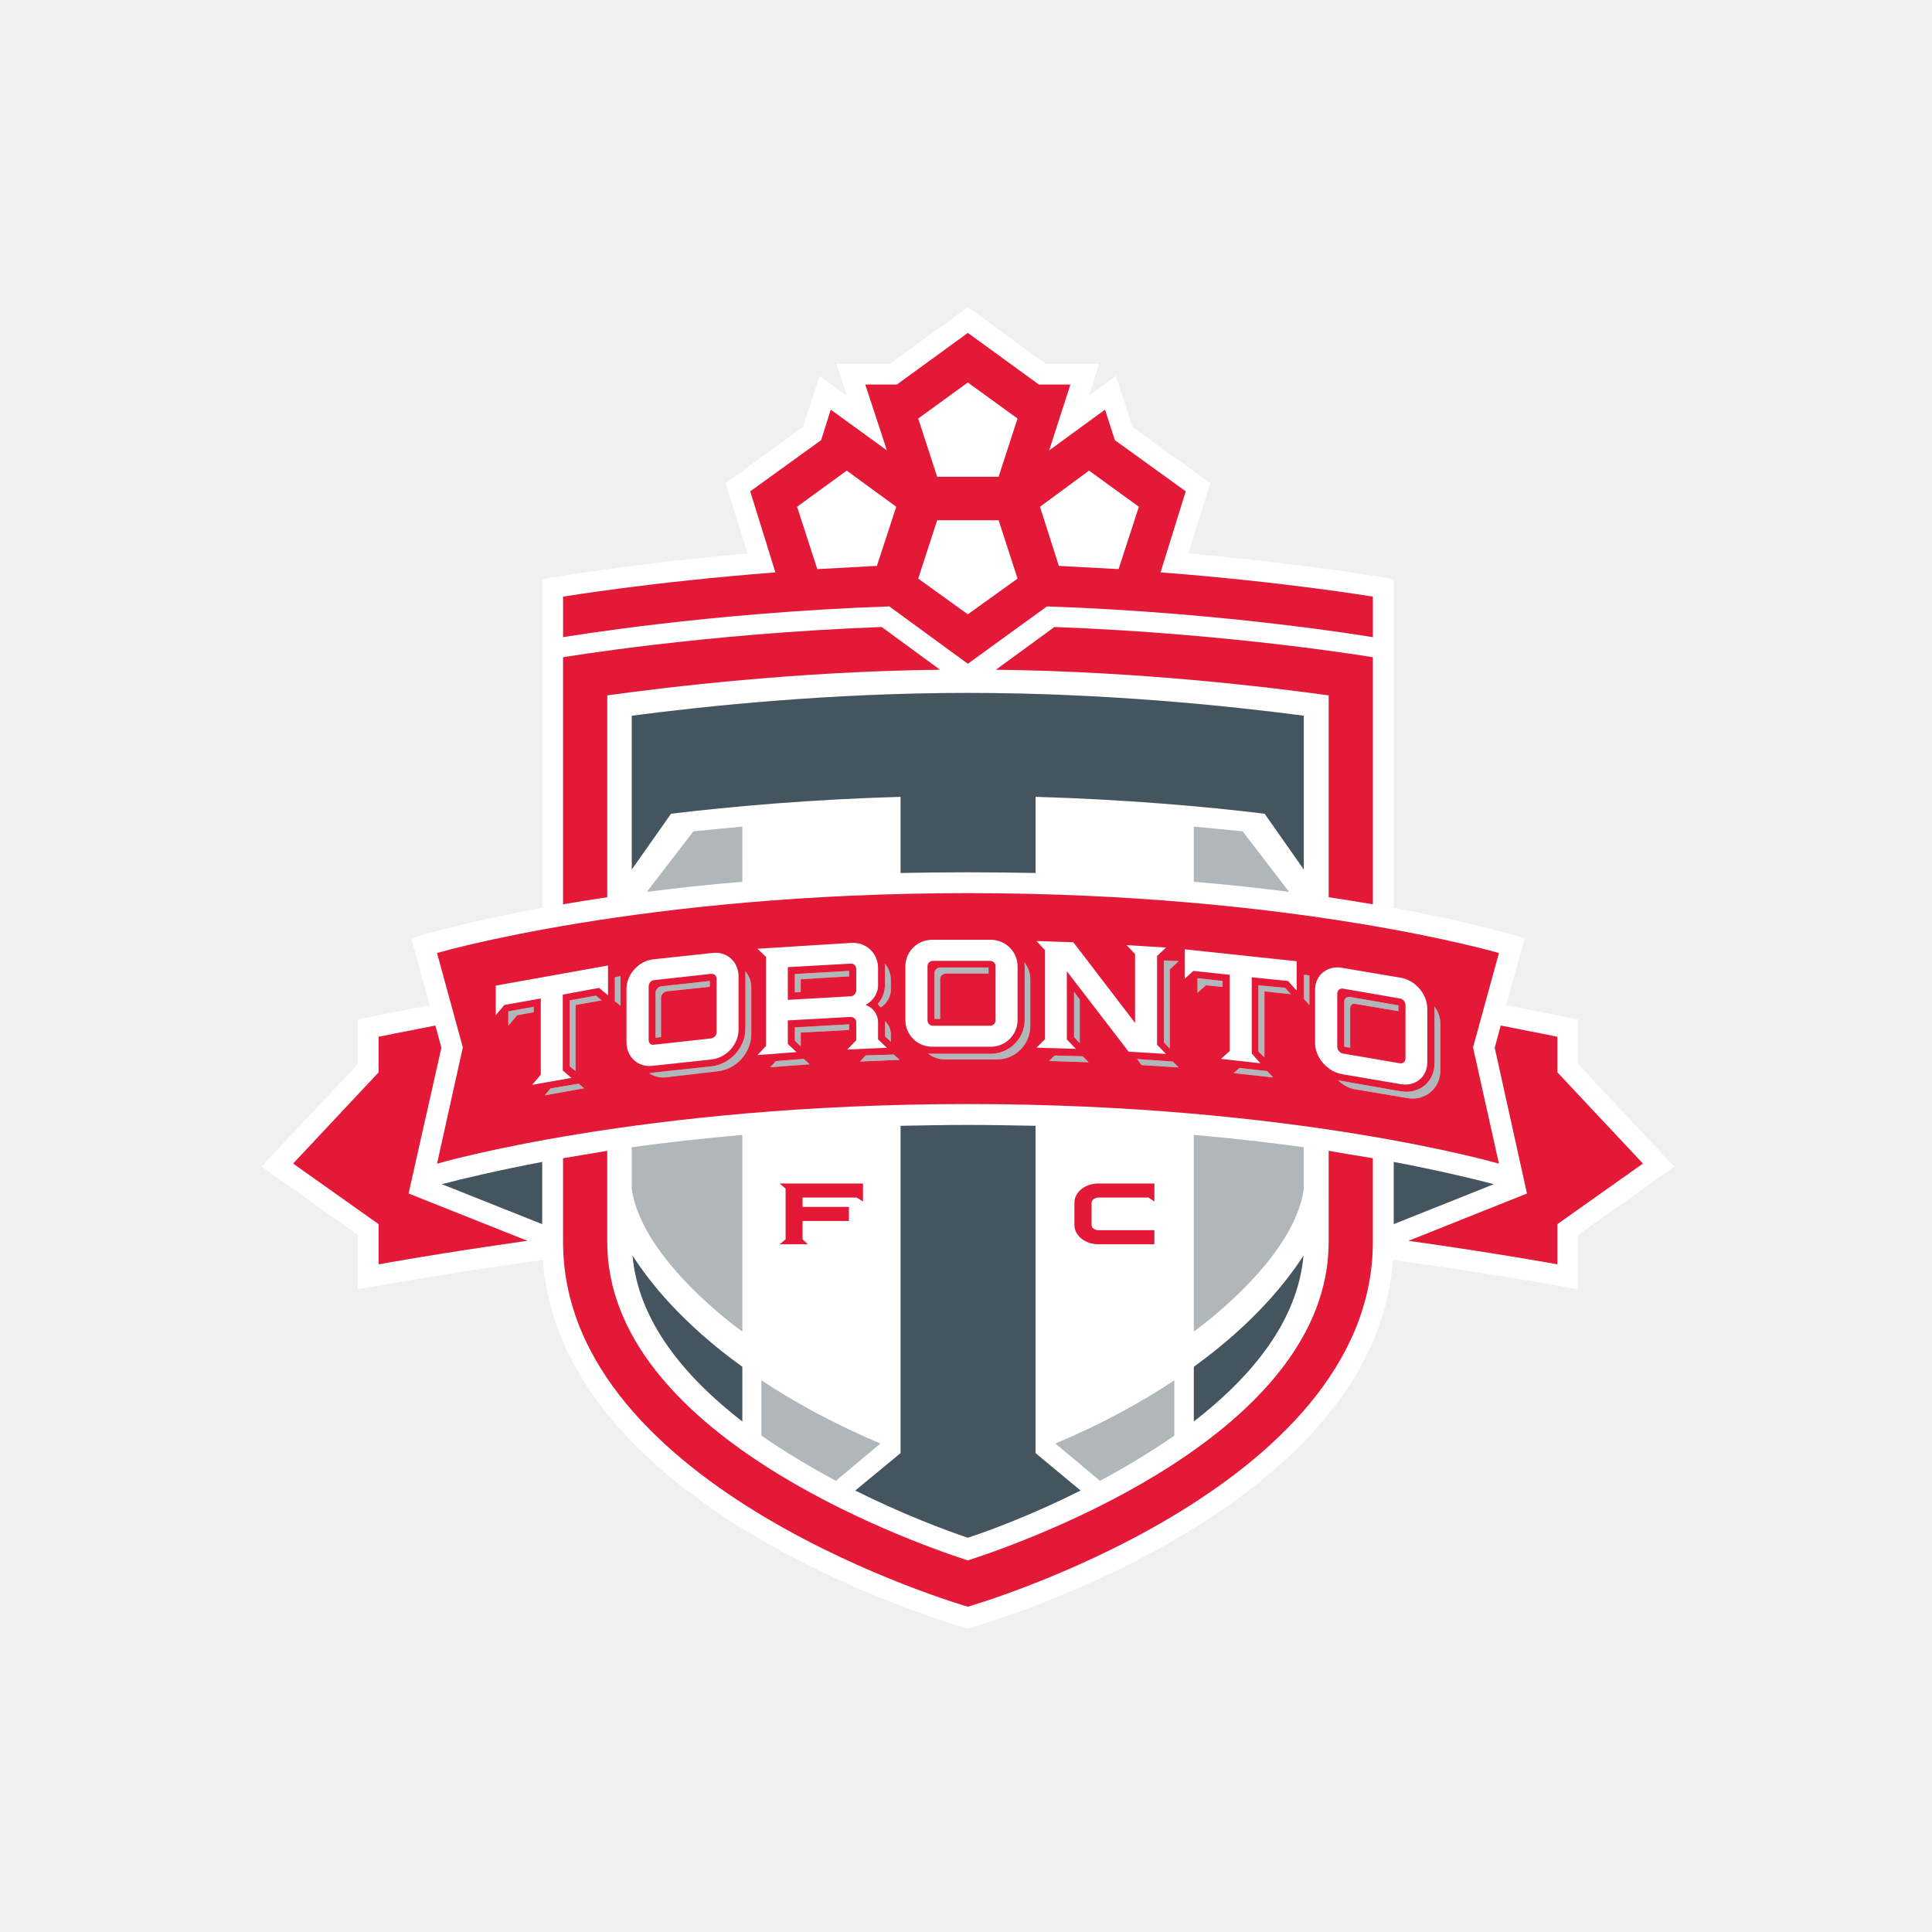
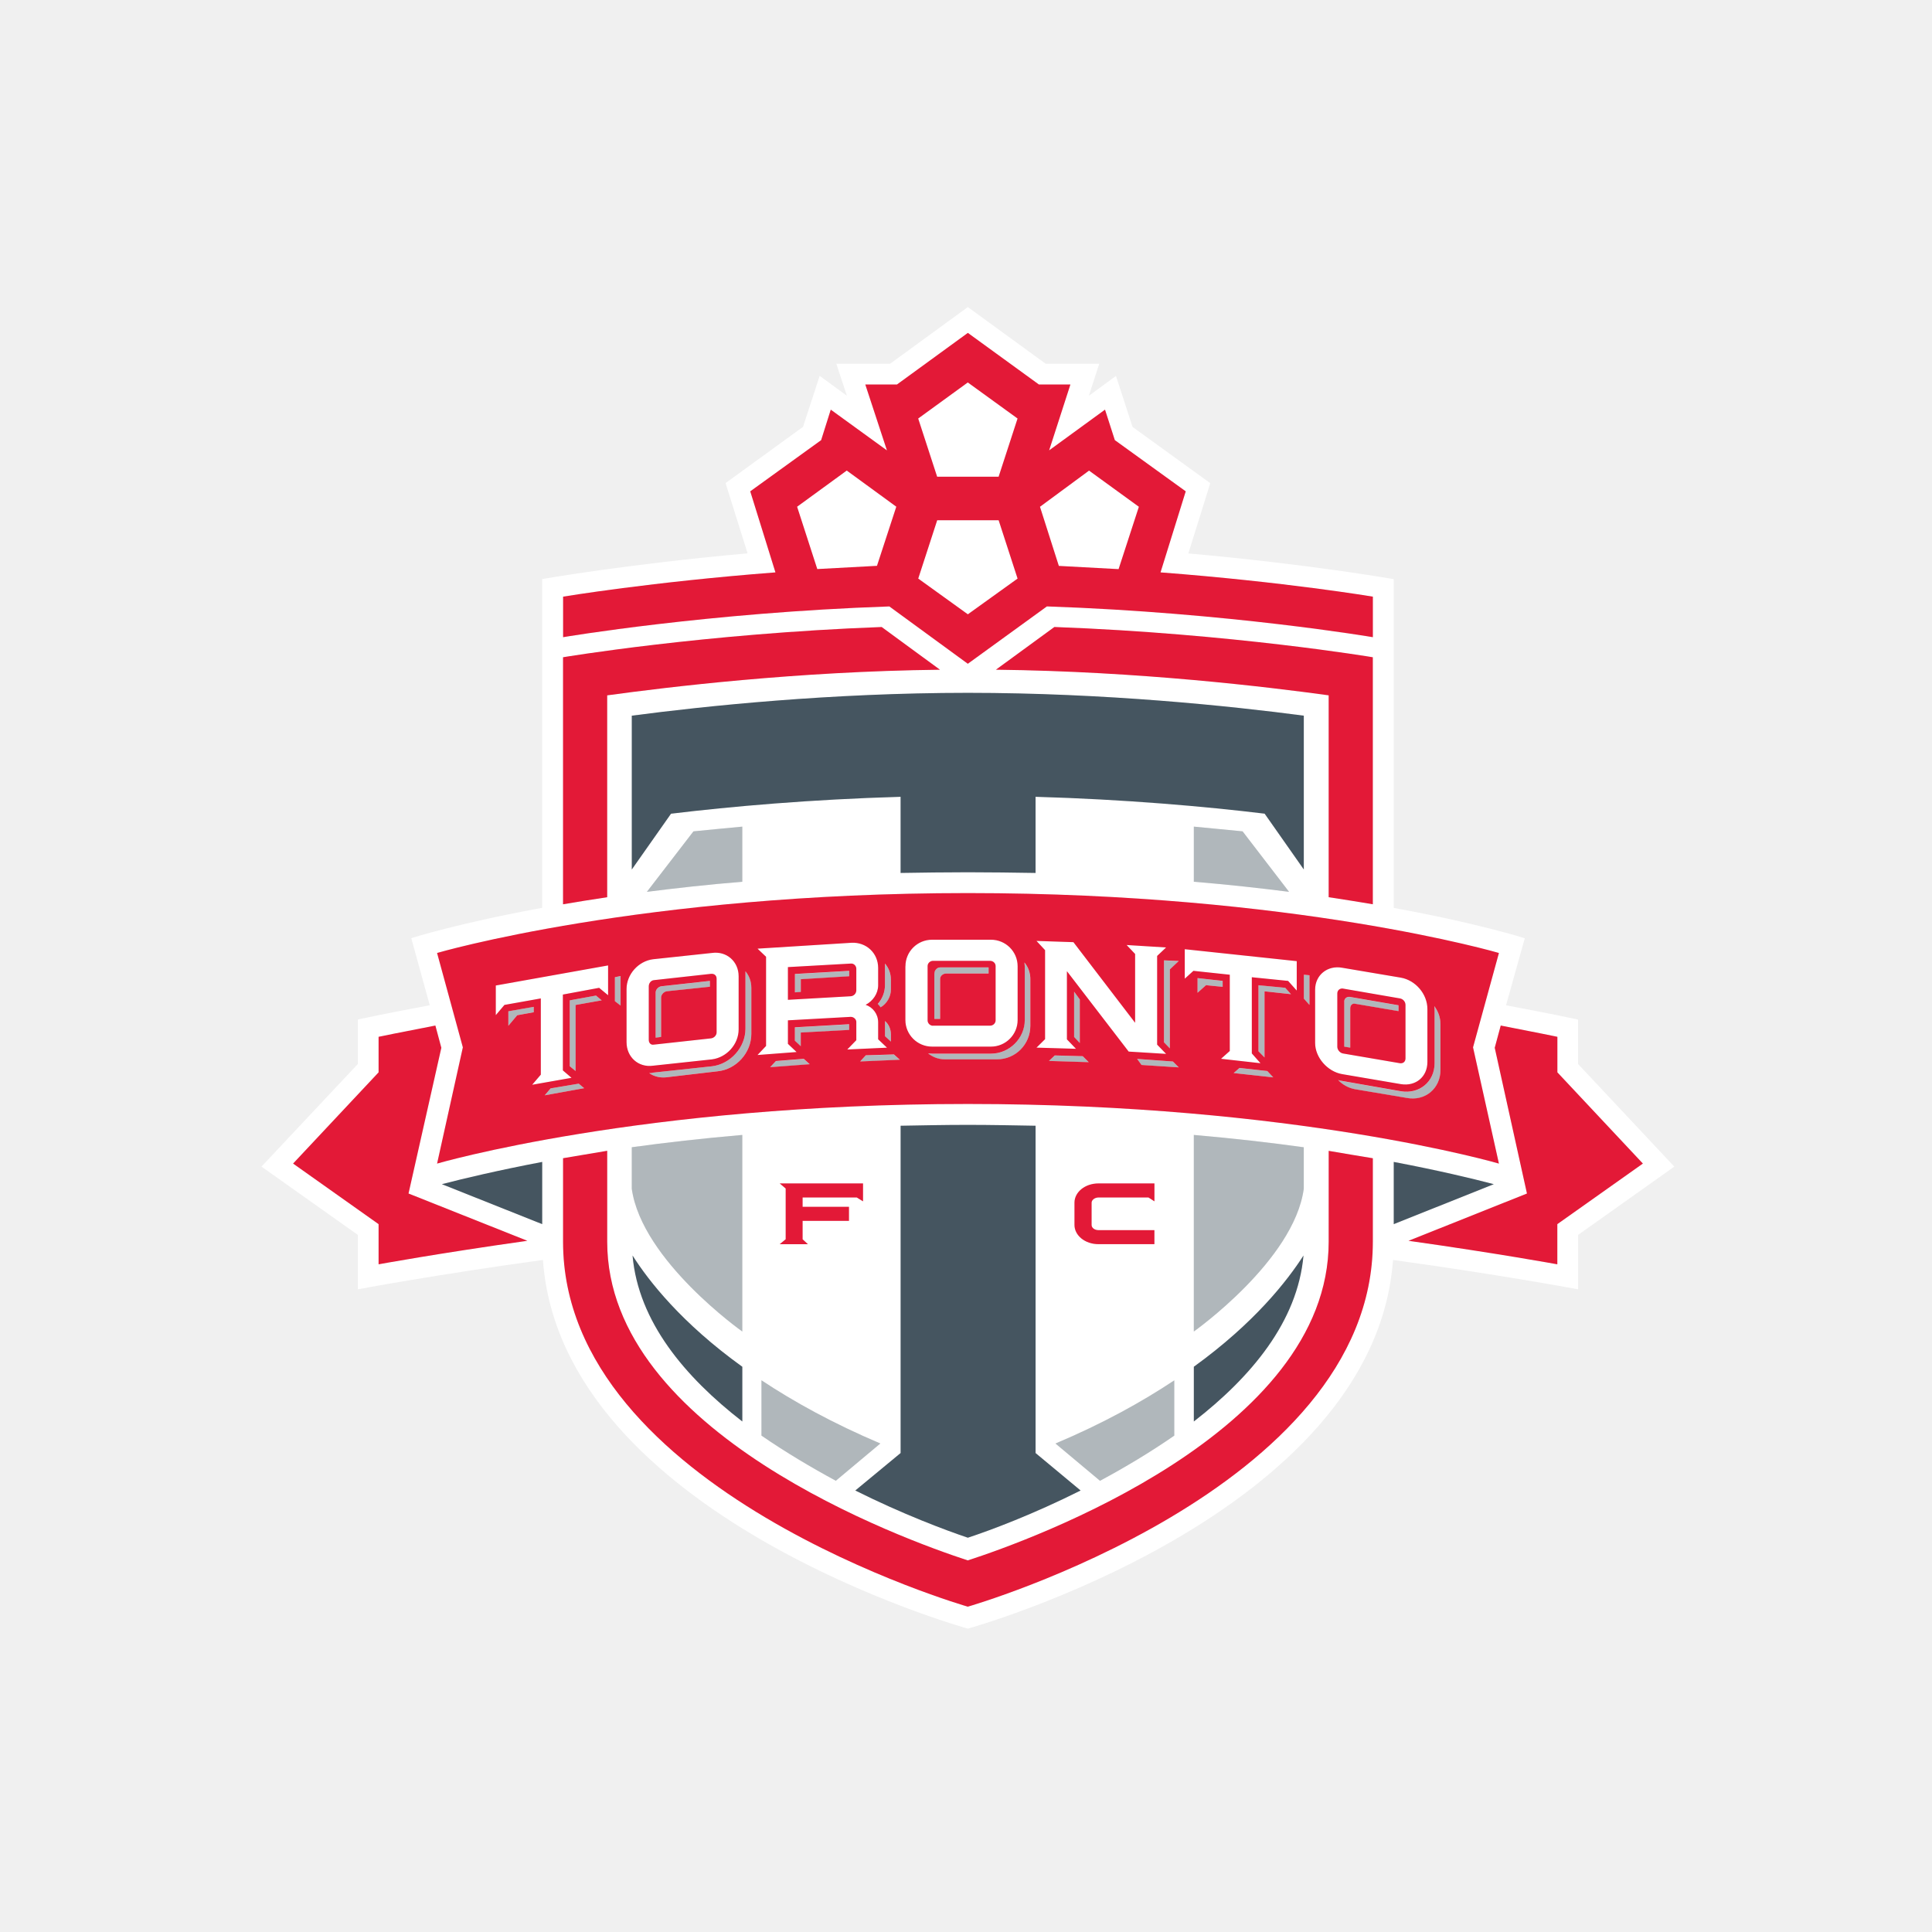
<svg xmlns="http://www.w3.org/2000/svg" width="512" height="512" viewBox="0 0 512 512">
  <g fill="none" fill-rule="evenodd">
-     <path d="M418.207 281.99v-11.792s-7.166-1.558-19.095-3.773l4.97-17.777s-12.035-3.892-34.726-8.04V153.48s-22.31-3.945-54.432-6.813l5.81-18.622-20.6-14.906-4.388-13.517-7.188 5.27 2.754-8.486h-14.198l-20.63-15.02-20.602 15.02h-14.25l2.805 8.487-7.217-5.27-4.412 13.514-20.524 14.903 5.837 18.623c-32.123 2.87-54.432 6.813-54.432 6.813v87.128c-22.663 4.148-34.698 8.04-34.698 8.04l4.892 17.777c-11.934 2.216-19.063 3.774-19.063 3.774v11.79L69.295 309.17l25.524 18.096v14.42s20.135-3.802 49.05-7.784c4.895 67.946 112.613 97.706 112.613 97.706s107.724-29.762 112.672-97.706c28.884 3.982 49.054 7.785 49.054 7.785v-14.422l25.494-18.096-25.498-27.184zM196.72 233.677c-9.18.74-17.567 1.698-25.293 2.67l12.342-16.03c4.332-.41 8.615-.868 12.947-1.25v14.61h.002zm-18.894-18.033l-10.4 14.79v-40.76c19.455-2.567 52.775-6.05 89.055-6.05 36.31 0 69.635 3.483 89.038 6.05v40.76l-10.38-14.79c-15.805-1.927-37.17-3.804-60.706-4.478v20.177c-5.86-.09-11.827-.18-17.95-.18-6.142 0-12.083.09-17.818.18v-20.177c-23.61.674-44.9 2.55-60.836 4.478zm138.55 3.42c4.206.383 8.54.843 12.926 1.25l12.314 16.03c-7.7-.973-16.213-1.927-25.24-2.67v-14.61zm-52.447-41.577l15.5-11.322c47.07 1.737 84.392 8.014 84.392 8.014v65.47c-3.646-.61-7.597-1.264-11.7-1.877v-53.5c-16.013-2.192-50.102-6.353-88.194-6.786zm-114.71-19.363s23.355-3.905 56.27-6.43l-6.68-21.48 18.79-13.567 2.55-8.077 14.89 10.796-5.737-17.46h8.386l18.79-13.68 18.816 13.68h8.363l-5.64 17.46 14.817-10.795 2.6 8.08 18.79 13.567-6.68 21.478c33.017 2.528 56.27 6.43 56.27 6.43v10.735s-38.346-6.523-86.38-8.156l-20.96 15.2-20.8-15.2c-48.137 1.633-86.458 8.155-86.458 8.155v-10.736zm0 16.055s37.354-6.278 84.445-8.015l15.448 11.322c-38.118.433-72.127 4.594-88.19 6.79v53.498c-4.16.613-8.083 1.265-11.704 1.875v-65.47zm107.262 62.51c86.74 0 140.743 15.876 140.743 15.876l-6.86 25.007 6.86 30.808s-54.002-15.8-140.743-15.8c-86.71 0-140.66 15.8-140.66 15.8l6.832-30.807-6.832-25.007s53.95-15.876 140.66-15.876zm112.873 71.23c11.678 2.22 20.577 4.34 26.515 5.898l-26.514 10.59V307.92zm-78.248 18.098h14.812v3.725h-14.813c-3.57 0-6.373-2.296-6.373-5.105v-5.894c0-2.81 2.804-5.105 6.373-5.105h14.812v4.75l-1.58-1.024h-13.235c-1.022 0-1.835.69-1.835 1.38v5.893c.002.79.816 1.38 1.838 1.38zm20.092 39.79v14.653c-6.376 4.416-13.08 8.424-19.684 11.97l-11.806-9.877c12.596-5.308 22.975-11.078 31.49-16.745zm-24.835 29.2c-12.52 6.28-23.816 10.518-29.885 12.51-5.913-1.992-17.258-6.23-29.825-12.51l12.01-9.926V298.35c5.734-.103 11.675-.23 17.818-.23 6.12 0 12.09.127 17.95.23v86.734l11.933 9.926zm-118.94-79.968v-11c8.846-1.226 18.664-2.35 29.294-3.268v52.095S170.1 334.08 167.425 315.04zm29.294 47.17v14.5c-15.22-11.792-27.56-26.473-29.09-43.98 4.28 6.738 12.977 17.892 29.09 29.48zm28.25-42.372v3.726h-12.29v4.875l1.405 1.302h-7.472l1.58-1.302v-13.45l-1.58-1.353h22.08v4.748l-1.66-1.02h-14.35v2.473h12.288v.002zm-23.174 45.97c8.54 5.667 18.968 11.437 31.51 16.745l-11.803 9.878c-6.553-3.546-13.31-7.554-19.705-11.97v-14.65h-.003zm114.578-3.6c16.037-11.586 24.73-22.74 29.065-29.48-1.555 17.51-13.87 32.188-29.066 43.98v-14.5zm0-9.34v-52.096c10.606.92 20.295 2.042 29.142 3.267v11c-2.577 19.04-29.142 37.828-29.142 37.828zm-172.687-28.46l-26.59-10.59c5.99-1.56 14.965-3.677 26.59-5.898v16.488zm-43.348 10.645V324.41l-22.656-16.054 22.655-24.17v-9.42s5.614-1.174 15.045-2.986l1.584 5.894-8.695 38.62 31.487 12.532c-23.558 3.317-39.423 6.23-39.423 6.23zm263.482-5.95c0 65.904-107.34 96.687-107.34 96.687s-107.26-30.782-107.26-96.686V306.95c3.62-.61 7.548-1.25 11.702-1.964v24.12c0 50.563 78.732 78.947 95.558 84.434 16.955-5.487 95.64-33.87 95.64-84.434v-24.12c4.103.715 8.006 1.354 11.7 1.965v22.157zm48.9-4.695v10.645s-15.857-2.912-39.44-6.23l31.383-12.532-8.54-38.62 1.583-5.892c9.406 1.812 15.014 2.986 15.014 2.986v9.42l22.668 24.17-22.668 16.054zm-188.34-199.695l-13.155 9.585 5.356 16.526 15.804-.855 5.127-15.67-13.133-9.586zm40.26 1.634l5.023-15.432-13.183-9.56-13.155 9.56 5.023 15.43h16.294zm31.794 24.476l5.378-16.526-13.207-9.585-13.002 9.585 4.997 15.67 15.834.856zm-26.77 2.514l-5.023-15.467H248.35l-5.022 15.467 13.155 9.47 13.183-9.47z" fill="#FFF" />
-     <path d="M247 277.392h15.604c3.875 0 7.062-3.162 7.062-7.04V256.1c0-3.92-3.187-7.043-7.062-7.043H247c-3.9 0-7.063 3.126-7.063 7.042v14.25c-.002 3.877 3.162 7.04 7.063 7.04zm-1.198-21.38c0-.752.69-1.365 1.403-1.365h15.168c.79 0 1.455.613 1.455 1.366v14.415c0 .765-.664 1.404-1.455 1.404h-15.168c-.714 0-1.403-.64-1.403-1.404v-14.415zm109.862 28.657l15.58 2.652c3.902.64 7.013-1.914 7.013-5.872v-14.037c0-3.937-3.11-7.6-7.014-8.302l-15.58-2.626c-3.874-.702-7.16 1.926-7.16 5.794v14.148c0 3.83 3.286 7.58 7.16 8.244zm-1.274-21.37c0-.884.714-1.38 1.427-1.315l15.198 2.627c.815.154 1.45.882 1.45 1.724v14.173c0 .865-.637 1.375-1.45 1.274l-15.198-2.603c-.713-.126-1.427-.944-1.427-1.736V263.3zm-181.355 19.147l15.63-1.683c3.9-.51 7.063-3.982 7.063-7.965V258.74c0-3.892-3.163-6.726-7.062-6.176l-15.63 1.67c-3.876.5-7.012 4.01-7.012 7.89v14.096c0 3.928 3.136 6.76 7.01 6.225zm-1.123-21.05c0-.82.56-1.545 1.325-1.635l15.145-1.674c.842-.09 1.506.382 1.506 1.288v14.236c0 .766-.664 1.48-1.506 1.584l-15.145 1.66c-.765.15-1.325-.433-1.325-1.25v-14.21zm-28.608 3.215v20.21l-2.29 2.68 10.426-1.838-2.296-1.965v-20.11l9.613-1.785 2.372 1.965v-7.9l-29.756 5.324v7.853l2.293-2.71 9.636-1.724zm182.58-6.28v20.21l-2.32 2.07 10.455 1.17-2.297-2.6v-20.186l9.612.97 2.293 2.566v-7.798l-29.68-3.164v7.81l2.296-2.08 9.638 1.034zm-51.222 19.317l10.456.305-2.398-2.5V257.39l16.366 21.306 9.92.613-2.372-2.45v-23.503l2.373-2.246-10.457-.65 2.245 2.373v18.23l-16.342-21.357-9.79-.332 2.268 2.44v23.588l-2.267 2.247zm-73.936 1.965l10.35-.792-2.292-2.168v-6.23l16.65-.918c.79 0 1.478.64 1.478 1.354v4.826l-2.397 2.475 10.53-.485-2.347-2.218v-4.494c0-2.22-1.427-4.008-3.312-4.65 1.886-.972 3.312-2.95 3.312-5.182v-4.58c0-3.956-3.16-6.88-7.062-6.676l-24.908 1.558 2.266 2.158v23.627m5.788-20.91l16.65-.93c.79-.09 1.478.585 1.478 1.377v5.69c0 .857-.688 1.533-1.48 1.585l-16.648.944v-8.666" fill="#FFF" />
-     <path d="M196.72 219.065c-4.332.383-8.616.843-12.95 1.25l-12.34 16.03c7.725-.973 16.113-1.927 25.292-2.67m-29.295 81.367c2.676 19.04 29.293 37.827 29.293 37.827v-52.097c-10.63.92-20.448 2.042-29.293 3.267m34.37 76.42c6.397 4.416 13.154 8.424 19.705 11.97l11.804-9.877c-12.543-5.308-22.97-11.078-31.51-16.744M329.3 220.313c-4.386-.407-8.72-.867-12.927-1.25v14.61c9.026.74 17.54 1.697 25.24 2.67m-25.24 116.524s26.565-18.787 29.142-37.828v-11c-8.847-1.226-18.538-2.35-29.142-3.268m-24.858 91.66c6.604-3.548 13.308-7.556 19.683-11.97V365.81c-8.513 5.667-18.894 11.437-31.49 16.745m-30.568-123.15c0-.752.737-1.403 1.556-1.403h11.268v-1.607h-12.852c-.815 0-1.504.764-1.504 1.558v12.066h1.53m22.412-13.92v14.25c0 4.85-4.078 8.907-8.948 8.907H247l-1.07-.076c1.25.996 2.777 1.584 4.486 1.584h13.77c4.946 0 8.846-3.982 8.846-8.933v-12.31c0-1.682-.562-3.266-1.58-4.467l.1 1.046m86.254 11.11c0-.786.584-1.397 1.375-1.167l11.424 1.933v-1.552l-12.874-2.22c-.792-.116-1.506.41-1.506 1.253v11.938l1.582.256m22.282-10.996l.076 1.042v14.088c0 4.927-4.054 8.244-8.923 7.43l-15.577-2.732c-.382-.027-.765-.127-1.07-.256 1.2 1.277 2.78 2.12 4.387 2.426l13.768 2.32c4.92.947 8.974-2.5 8.974-7.4v-12.2c-.002-1.713-.614-3.37-1.634-4.718m-206.364-3.586v11.95l1.45-.203v-10.433c0-.768.69-1.558 1.53-1.674l11.4-1.2v-1.544l-12.93 1.43c-.764.154-1.45.88-1.45 1.673m23.813-4.456v14.035c0 4.9-3.953 9.34-8.87 9.927l-15.632 1.685c-.358.127-.664.127-1.018.127 1.22.842 2.776 1.276 4.408 1.123l13.72-1.607c4.97-.485 8.948-4.927 8.948-9.904v-12.283c0-1.635-.56-3.103-1.556-4.326v1.224m-62.822 13.217l2.347-2.783 4.382-.79v-1.428l-6.73 1.173m16.267-2.89v17.46l1.556 1.28v-17.517l6.913-1.225-1.507-1.264m4.998 1.494l1.503 1.173v-7.836l-1.502.32m-17.03 29.45l-1.556 1.835 10.453-1.89-1.453-1.2M319.59 261.1l4.41.446v-1.582l-6.656-.74v3.89m23.228-1.338l-7.087-.676v17.515l1.605 1.634v-17.543l7.013.766m3.417 1.2l1.48 1.66v-7.864l-1.48-.14m-18.612 26.054l10.504 1.146-1.58-1.683-7.37-.818m-27.128-2.4l1.174 1.61 9.865.636-1.553-1.558m-2.37-5.077l1.555 1.608V256.93l2.37-2.232-3.926-.167m-21.52 25.39l-7.42-.2-1.53 1.454 10.53.33m-2.37-16.62l-1.506-2.057v11.99l1.506 1.61m-50.048-.358v-1.84c0-1.48-.586-2.78-1.582-3.622v4.032m-22.308-.998l12.823-.69v-1.505l-14.38.818v3.547l1.558 1.453m.79 3.347l-7.367.587-1.53 1.63 10.477-.79m18.028-15.96c.255.256.51.574.766.9 1.605-.94 2.728-2.777 2.728-4.74v-2.478c0-1.76-.586-3.216-1.582-4.39v5.73c0 1.786-.687 3.626-1.91 4.978m-20.398-6.558l12.823-.78v-1.44l-14.38.827v4.874l1.558-.116m17.235 16.802l-1.504 1.632 10.503-.458-1.557-1.404" fill="#B0B7BB" />
-     <path d="M412.724 284.185v-9.42s-5.608-1.173-15.015-2.985l-1.584 5.894 8.54 38.62-31.383 12.532c23.582 3.317 39.44 6.23 39.44 6.23V324.41l22.668-16.054m-318.423-30.682l-1.582-5.894c-9.433 1.812-15.046 2.986-15.046 2.986v9.42l-22.656 24.17 22.655 16.054v10.645s15.864-2.912 39.422-6.23l-31.487-12.532m52.65-132.018c16.06-2.194 50.072-6.354 88.19-6.79l-15.448-11.32c-47.092 1.734-84.446 8.013-84.446 8.013v65.47c3.62-.61 7.548-1.263 11.704-1.876m202.898 1.877v-65.47s-37.325-6.278-84.392-8.015l-15.5 11.322c38.09.433 72.18 4.594 88.19 6.79v53.498c4.104.61 8.057 1.263 11.703 1.873m-11.704 89.456c0 50.563-78.684 78.947-95.64 84.434-16.826-5.487-95.557-33.87-95.557-84.434v-24.12c-4.16.715-8.083 1.354-11.704 1.965v22.155c0 65.903 107.26 96.686 107.26 96.686s107.34-30.78 107.34-96.685V306.95c-3.696-.61-7.597-1.25-11.7-1.964" fill="#E31937" />
-     <path d="M256.483 175.904l20.96-15.2c48.035 1.633 86.38 8.155 86.38 8.155v-10.736s-23.252-3.905-56.27-6.43l6.68-21.48-18.79-13.567-2.602-8.077-14.81 10.796 5.635-17.46h-8.362l-18.817-13.68-18.793 13.68h-8.386l5.735 17.46-14.887-10.795-2.55 8.08-18.79 13.567 6.678 21.478c-32.915 2.528-56.27 6.43-56.27 6.43v10.735s38.32-6.523 86.46-8.156l20.803 15.2zm32.125-51.19l13.207 9.586-5.38 16.528-15.832-.856-5-15.672 13.005-9.585zm-32.125-23.355l13.183 9.557-5.022 15.43h-16.29l-5.024-15.43 13.153-9.56zm-8.132 36.512h16.293l5.022 15.467-13.183 9.47-13.152-9.47 5.023-15.468zm-31.765 12.953l-5.356-16.528 13.155-9.585 13.13 9.585-5.124 15.673-15.805.856zM355.818 279.18l15.198 2.604c.815.103 1.45-.41 1.45-1.275v-14.174c0-.842-.637-1.57-1.45-1.724l-15.198-2.627c-.713-.064-1.427.43-1.427 1.313v14.145c0 .792.715 1.61 1.428 1.737zm.407-13.725c0-.843.714-1.367 1.505-1.252l12.873 2.22v1.55l-11.422-1.932c-.79-.23-1.373.38-1.373 1.17v10.437l-1.582-.256v-11.935zm-240.4 42.926s53.948-15.8 140.66-15.8c86.738 0 140.742 15.8 140.742 15.8l-6.86-30.807 6.86-25.007s-54.002-15.876-140.743-15.876c-86.71 0-140.66 15.877-140.66 15.877l6.832 25.007-6.832 30.808zm18.89-36.55V268l6.73-1.173v1.43l-4.384.79-2.344 2.783zm9.64 18.452l1.555-1.836 7.443-1.25 1.45 1.2-10.45 1.886zm8.18-23.946v17.516l-1.553-1.278V265.11l6.962-1.264 1.506 1.264-6.913 1.227zm51.556 16.494l1.53-1.63 7.37-.588 1.578 1.43-10.477.79zm8.11-5.565l-1.56-1.453v-3.547l14.38-.818v1.506l-12.82.69v3.622zm65.78 3.908l1.527-1.455 7.42.203 1.58 1.584-10.528-.33zm8.157-4.748l-1.505-1.608v-11.99l1.506 2.055v11.543zm16.37 5.82l-1.174-1.607 9.485.688 1.554 1.557-9.864-.638zm14.837-19.126v-3.894l6.655.74v1.583l-4.41-.447-2.246 2.015zm9.562 21.27l1.554-1.356 7.37.818 1.58 1.683-10.505-1.147zm8.183-21.68v17.545l-1.606-1.635v-17.514l7.088.676 1.53 1.696-7.012-.766zm46.63 8.66v12.2c0 4.9-4.053 8.347-8.973 7.4l-13.768-2.32c-1.608-.306-3.188-1.15-4.39-2.426.307.127.69.23 1.07.256l15.58 2.733c4.87.816 8.923-2.503 8.923-7.43v-14.088l-.076-1.042c1.022 1.35 1.634 3.007 1.634 4.718zm-33.217-9.094c0-3.866 3.287-6.496 7.162-5.794l15.58 2.628c3.902.703 7.013 4.366 7.013 8.303v14.038c0 3.958-3.11 6.51-7.014 5.874l-15.58-2.654c-3.874-.664-7.16-4.416-7.16-8.245v-14.148zm-2.985-3.943l1.48.14v7.863l-1.48-1.66v-6.343zm-31.566-6.763l29.68 3.165v7.798l-2.294-2.565-9.612-.97v20.184l2.295 2.603-10.456-1.173 2.32-2.067v-20.21l-9.64-1.032-2.292 2.08v-7.812zm-3.948 5.36v20.924l-1.556-1.607V254.53l3.923.168-2.37 2.232zm-35.34-7.555l9.79.332 16.345 21.36v-18.23l-2.246-2.375 10.457.65-2.373 2.248v23.502l2.373 2.45-9.92-.612-16.366-21.305v18.064l2.397 2.5-10.455-.307 2.27-2.245v-23.596l-2.272-2.44zm-1.63 10.147v12.31c0 4.95-3.9 8.933-8.847 8.933h-13.77c-1.708 0-3.234-.586-4.486-1.583l1.07.076h15.605c4.87 0 8.948-4.058 8.948-8.91V256.1l-.1-1.047c1.018 1.2 1.58 2.784 1.58 4.47zm-33.097-3.422c0-3.918 3.162-7.043 7.063-7.043h15.605c3.875 0 7.06 3.125 7.06 7.043v14.25c0 3.878-3.185 7.042-7.06 7.042H247c-3.9 0-7.063-3.164-7.063-7.043V256.1zm-1.502 24.766l-10.504.458 1.504-1.632 7.444-.23 1.556 1.404zm-3.927-10.26c.994.84 1.582 2.143 1.582 3.622v1.838l-1.582-1.43v-4.03zm1.582-10.843v2.477c0 1.964-1.123 3.802-2.728 4.74-.257-.327-.51-.645-.765-.9 1.224-1.353 1.91-3.19 1.91-4.976v-5.73c.995 1.175 1.583 2.628 1.583 4.39zm-35.362-8.334l24.908-1.56c3.903-.203 7.062 2.72 7.062 6.676v4.58c0 2.233-1.427 4.213-3.312 5.182 1.887.644 3.312 2.43 3.312 4.65v4.49l2.347 2.22-10.53.486 2.397-2.474v-4.825c0-.715-.688-1.354-1.48-1.354l-16.648.92v6.23l2.29 2.17-10.348.79 2.267-2.4V253.58l-2.264-2.154zm-1.633 10.286V274c0 4.976-3.977 9.418-8.95 9.903l-13.718 1.607c-1.632.153-3.188-.28-4.408-1.123.35 0 .657 0 1.017-.127l15.63-1.685c4.92-.586 8.872-5.028 8.872-9.927V257.39c.994 1.224 1.555 2.692 1.555 4.327zm-33.07.41c0-3.883 3.137-7.392 7.012-7.89l15.63-1.672c3.9-.55 7.063 2.284 7.063 6.176v14.06c0 3.984-3.163 7.454-7.062 7.966l-15.63 1.682c-3.876.536-7.012-2.295-7.012-6.227v-14.093zm-3.083-3.13l1.502-.32v7.836l-1.502-1.173v-6.344zm-31.565 2.197l29.754-5.323v7.9l-2.373-1.966-9.612 1.786v20.106l2.294 1.967-10.428 1.837 2.292-2.68v-20.208l-9.636 1.723-2.293 2.71v-7.85h.002zm95.535 1.25v-5.692c0-.79-.688-1.467-1.48-1.377l-16.648.932v8.666l16.65-.944c.79-.052 1.478-.728 1.478-1.584zm-1.89-3.7l-12.824.778v3.37l-1.556.114v-4.874l14.38-.827v1.44zM173.24 276.86l15.144-1.66c.842-.104 1.506-.82 1.506-1.585V259.38c0-.906-.664-1.378-1.506-1.29l-15.145 1.675c-.766.09-1.326.818-1.326 1.634v14.206c0 .818.56 1.404 1.325 1.253zm.486-13.79c0-.794.686-1.52 1.45-1.674l12.93-1.43v1.544l-11.397 1.2c-.84.116-1.53.906-1.53 1.674v10.433l-1.45.203v-11.95h-.004zm73.48 8.76h15.17c.79 0 1.454-.64 1.454-1.405V256.01c0-.752-.664-1.365-1.455-1.365h-15.168c-.714 0-1.403.613-1.403 1.366v14.417c0 .767.69 1.404 1.403 1.404zm.408-13.878c0-.794.688-1.558 1.504-1.558h12.852V258H250.7c-.82 0-1.556.65-1.556 1.405v10.613h-1.53V257.95h-.002zm-20.577 59.412l1.66 1.022v-4.748h-22.08l1.58 1.352v13.45l-1.58 1.303h7.47l-1.402-1.302v-4.874h12.29v-3.728h-12.29v-2.475h14.352zm64.073 0h13.233l1.582 1.022v-4.748H291.11c-3.57 0-6.373 2.295-6.373 5.104v5.894c0 2.81 2.804 5.105 6.373 5.105h14.812v-3.725H291.11c-1.02 0-1.836-.587-1.836-1.38v-5.893c-.002-.69.812-1.38 1.834-1.38z" fill="#E31937" />
-     <path d="M369.356 307.922v16.488l26.515-10.59c-5.936-1.56-14.837-3.677-26.513-5.898m-225.67 16.488v-16.488c-11.622 2.22-20.6 4.34-26.59 5.897m50.534 18.91c1.53 17.51 13.873 32.187 29.093 43.98v-14.5c-16.114-11.587-24.81-22.74-29.09-29.48m148.743 29.48v14.5c15.196-11.79 27.51-26.47 29.065-43.98-4.333 6.74-13.027 17.893-29.064 29.48m-148.95-172.534v40.76l10.4-14.79c15.935-1.927 37.224-3.804 60.836-4.478v20.177c5.735-.09 11.676-.18 17.82-.18 6.12 0 12.09.09 17.95.18v-20.177c23.534.674 44.9 2.55 60.706 4.478l10.38 14.79v-40.76c-19.402-2.567-52.73-6.05-89.037-6.05-36.28 0-69.6 3.483-89.052 6.05M274.433 298.35c-5.862-.103-11.83-.23-17.95-.23-6.143 0-12.084.127-17.82.23v86.734l-12.01 9.926c12.57 6.28 23.914 10.518 29.828 12.51 6.07-1.992 17.368-6.23 29.887-12.51l-11.935-9.926" fill="#455560" />
+     <path d="M418.207 281.99v-11.792s-7.166-1.558-19.095-3.773l4.97-17.777s-12.035-3.892-34.726-8.04V153.48s-22.31-3.945-54.432-6.813l5.81-18.622-20.6-14.906-4.388-13.52-7.188 5.27 2.754-8.49h-14.198l-20.63-15.02-20.602 15.02h-14.25l2.805 8.48-7.217-5.27-4.412 13.512-20.524 14.903 5.837 18.622c-32.12 2.87-54.43 6.81-54.43 6.81v87.13c-22.66 4.15-34.7 8.04-34.7 8.04l4.9 17.78c-11.93 2.216-19.06 3.774-19.06 3.774v11.79L69.3 309.16l25.53 18.1v14.42s20.135-3.804 49.05-7.786c4.895 67.946 112.61 97.706 112.61 97.706s107.726-29.76 112.674-97.704c28.884 3.984 49.054 7.787 49.054 7.787V327.26l25.49-18.093-25.496-27.185zM196.72 233.677c-9.18.74-17.567 1.698-25.293 2.67l12.342-16.03c4.33-.41 8.61-.868 12.94-1.25v14.61zm-18.894-18.033l-10.4 14.79v-40.76c19.455-2.567 52.775-6.05 89.055-6.05 36.31 0 69.64 3.483 89.04 6.05v40.76l-10.38-14.79c-15.8-1.927-37.17-3.804-60.7-4.478v20.177c-5.86-.09-11.82-.18-17.95-.18-6.14 0-12.08.09-17.82.18v-20.177c-23.61.674-44.9 2.55-60.83 4.478zm138.55 3.42c4.206.383 8.54.843 12.926 1.25l12.314 16.03c-7.7-.973-16.213-1.927-25.24-2.67v-14.61zm-52.447-41.577l15.5-11.322c47.07 1.737 84.39 8.014 84.39 8.014v65.47c-3.65-.61-7.6-1.27-11.7-1.88v-53.5c-16.02-2.19-50.1-6.36-88.2-6.79zm-114.71-19.363s23.35-3.905 56.27-6.43l-6.68-21.48 18.79-13.567 2.55-8.077 14.89 10.796-5.74-17.46h8.38l18.79-13.68 18.81 13.68h8.362l-5.64 17.46 14.817-10.795 2.6 8.08 18.79 13.57-6.68 21.48c33.02 2.53 56.27 6.43 56.27 6.43v10.74s-38.344-6.52-86.38-8.15l-20.96 15.2-20.8-15.2c-48.135 1.634-86.456 8.156-86.456 8.156v-10.74zm0 16.055s37.35-6.28 84.44-8.02l15.45 11.32c-38.12.43-72.13 4.59-88.19 6.79v53.5c-4.16.61-8.09 1.26-11.71 1.87v-65.47zm107.26 62.51c86.74 0 140.74 15.87 140.74 15.87l-6.86 25 6.86 30.81s-54-15.8-140.75-15.8c-86.71 0-140.66 15.8-140.66 15.8l6.83-30.81-6.835-25.01s53.95-15.875 140.66-15.875zm112.87 71.23c11.68 2.22 20.57 4.34 26.51 5.89l-26.52 10.59v-16.48zm-78.25 18.09h14.81v3.72H291.1c-3.57 0-6.372-2.3-6.372-5.11v-5.894c0-2.81 2.804-5.105 6.373-5.105h14.82v4.75l-1.58-1.022H291.1c-1.02 0-1.834.69-1.834 1.38v5.892c.002.79.816 1.38 1.838 1.38zm20.09 39.79v14.65c-6.38 4.41-13.08 8.42-19.69 11.97l-11.805-9.88c12.596-5.31 22.975-11.08 31.49-16.75zM286.35 395c-12.52 6.28-23.816 10.518-29.885 12.51-5.913-1.992-17.258-6.23-29.825-12.51l12.01-9.926v-86.73c5.736-.104 11.677-.23 17.82-.23 6.12 0 12.09.126 17.95.23v86.733l11.934 9.926zm-118.94-79.968v-11c8.846-1.227 18.664-2.35 29.294-3.27v52.096s-26.613-18.783-29.29-37.823zm29.294 47.17v14.5c-15.22-11.793-27.56-26.474-29.09-43.98 4.28 6.737 12.98 17.89 29.09 29.48zm28.25-42.373v3.72h-12.29v4.872l1.41 1.302h-7.47l1.58-1.303v-13.45l-1.58-1.35h22.08v4.747l-1.66-1.02h-14.35v2.475h12.284v.003zm-23.17 45.97c8.54 5.66 18.97 11.43 31.51 16.74l-11.8 9.88c-6.553-3.55-13.31-7.558-19.705-11.97V365.8h-.003zm114.58-3.6c16.04-11.59 24.73-22.74 29.066-29.48-1.555 17.51-13.87 32.19-29.066 43.98v-14.5zm0-9.34v-52.09c10.607.92 20.296 2.04 29.143 3.26v11c-2.576 19.04-29.14 37.83-29.14 37.83zM143.68 324.4l-26.59-10.59c5.99-1.56 14.966-3.676 26.59-5.897V324.4zm-43.347 10.646v-10.64l-22.653-16.05 22.655-24.17v-9.42s5.614-1.175 15.045-2.987l1.584 5.89-8.695 38.62 31.48 12.53c-23.56 3.31-39.43 6.23-39.43 6.23zm263.482-5.95c0 65.903-107.34 96.686-107.34 96.686S149.218 395 149.218 329.097v-22.15c3.62-.61 7.548-1.25 11.702-1.965v24.12c0 50.563 78.73 78.947 95.557 84.434 16.955-5.488 95.64-33.87 95.64-84.435v-24.12c4.103.72 8.006 1.36 11.7 1.97v22.16zm48.9-4.696v10.646s-15.857-2.913-39.44-6.23l31.383-12.533-8.54-38.62 1.587-5.892c9.406 1.82 15.014 2.99 15.014 2.99v9.42l22.66 24.17-22.67 16.06zm-188.34-199.69l-13.155 9.585 5.356 16.526 15.8-.85 5.126-15.67-13.134-9.58zm40.26 1.634l5.023-15.432-13.18-9.56-13.153 9.56 5.023 15.43h16.293zm31.794 24.476l5.37-16.526-13.21-9.585-13.003 9.58 5 15.67 15.836.85zm-26.77 2.514l-5.03-15.467h-16.29l-5.03 15.466 13.154 9.47 13.183-9.47z" fill="#FFF" />
+     <path d="M247 277.392h15.604c3.875 0 7.062-3.162 7.062-7.04V256.1c0-3.92-3.187-7.043-7.062-7.043H247c-3.9 0-7.063 3.126-7.063 7.042v14.25c-.002 3.87 3.162 7.04 7.063 7.04zm-1.198-21.38c0-.752.69-1.365 1.403-1.365h15.168c.79 0 1.455.613 1.455 1.366v14.415c0 .765-.664 1.404-1.455 1.404h-15.168c-.714 0-1.403-.64-1.403-1.404v-14.415zm109.862 28.657l15.58 2.65c3.902.64 7.013-1.92 7.013-5.87v-14.04c0-3.94-3.11-7.6-7.014-8.31l-15.58-2.63c-3.874-.7-7.16 1.924-7.16 5.792v14.15c0 3.83 3.286 7.58 7.16 8.242zm-1.274-21.37c0-.89.714-1.38 1.427-1.32l15.198 2.62c.815.15 1.45.88 1.45 1.72v14.18c0 .865-.637 1.375-1.45 1.274l-15.198-2.603c-.713-.127-1.427-.945-1.427-1.737V263.3zm-181.355 19.14l15.63-1.69c3.9-.51 7.063-3.98 7.063-7.968v-14.05c0-3.893-3.163-6.727-7.062-6.177l-15.63 1.67c-3.876.5-7.012 4.01-7.012 7.89v14.096c0 3.928 3.136 6.76 7.01 6.225zm-1.123-21.05c0-.82.56-1.55 1.325-1.64l15.145-1.68c.842-.09 1.506.383 1.506 1.29v14.24c0 .77-.664 1.48-1.506 1.587l-15.145 1.66c-.765.15-1.325-.433-1.325-1.25v-14.21zm-28.608 3.21v20.21l-2.29 2.68 10.426-1.84-2.296-1.97v-20.11l9.613-1.784 2.372 1.964v-7.9l-29.76 5.324v7.852l2.29-2.71 9.63-1.724zm182.58-6.28v20.21l-2.32 2.07 10.455 1.17-2.3-2.6v-20.18l9.61.97 2.29 2.56v-7.795l-29.68-3.16v7.81l2.29-2.08 9.64 1.034zm-51.222 19.312l10.456.305-2.398-2.5v-18.06l16.366 21.305 9.92.615-2.372-2.45v-23.5l2.373-2.244-10.457-.65 2.245 2.372v18.23L284.453 249.7l-9.79-.332 2.268 2.44v23.59l-2.26 2.248zm-73.936 1.965l10.35-.793-2.292-2.167v-6.23l16.65-.915c.79 0 1.478.64 1.478 1.354v4.824l-2.397 2.475 10.53-.486-2.347-2.22v-4.495c0-2.22-1.427-4.007-3.312-4.65 1.886-.97 3.312-2.95 3.312-5.18v-4.58c0-3.954-3.16-6.88-7.062-6.674l-24.908 1.56 2.266 2.16v23.626m5.788-20.91l16.65-.93c.79-.09 1.478.588 1.478 1.38v5.69c0 .86-.688 1.535-1.48 1.587l-16.648.947v-8.665" fill="#FFF" />
+     <path d="M196.72 219.065c-4.332.383-8.616.843-12.95 1.25l-12.34 16.03c7.725-.973 16.113-1.927 25.292-2.67m-29.295 81.367c2.676 19.04 29.293 37.827 29.293 37.827v-52.1c-10.63.92-20.448 2.04-29.293 3.26m34.37 76.42c6.397 4.41 13.154 8.42 19.705 11.97l11.804-9.88c-12.543-5.31-22.97-11.08-31.51-16.75M329.3 220.312c-4.386-.406-8.72-.866-12.927-1.25v14.61c9.026.74 17.54 1.698 25.24 2.67m-25.24 116.525s26.565-18.787 29.142-37.828v-11c-8.847-1.23-18.538-2.35-29.142-3.27m-24.858 91.66c6.604-3.55 13.308-7.56 19.683-11.97v-14.65c-8.513 5.66-18.894 11.43-31.49 16.74M249.14 259.4c0-.75.737-1.402 1.556-1.402h11.268v-1.607h-12.852c-.815 0-1.504.77-1.504 1.56v12.07h1.53m22.412-13.92v14.25c0 4.85-4.078 8.91-8.948 8.91H247l-1.07-.073c1.25.996 2.777 1.584 4.486 1.584h13.77c4.946 0 8.846-3.98 8.846-8.93v-12.31c0-1.68-.562-3.27-1.58-4.47l.1 1.047m86.254 11.11c0-.787.584-1.4 1.375-1.17l11.43 1.934v-1.55l-12.87-2.22c-.79-.115-1.5.41-1.5 1.254v11.94l1.58.256m22.28-10.998l.08 1.043v14.085c0 4.93-4.054 8.246-8.923 7.43l-15.576-2.73c-.38-.026-.764-.126-1.07-.255 1.2 1.277 2.78 2.12 4.388 2.426l13.77 2.32c4.92.95 8.975-2.5 8.975-7.4v-12.2c-.002-1.71-.614-3.37-1.634-4.713m-206.366-3.59v11.95l1.45-.205v-10.44c0-.77.69-1.56 1.53-1.673l11.4-1.2v-1.546l-12.93 1.43c-.762.156-1.45.88-1.45 1.675m23.815-4.457v14.035c0 4.9-3.956 9.34-8.87 9.927l-15.635 1.68c-.36.12-.66.12-1.02.12 1.22.84 2.78 1.277 4.41 1.124l13.72-1.61c4.97-.485 8.95-4.927 8.95-9.904V261.7c0-1.633-.56-3.1-1.556-4.324v1.222m-62.83 13.22l2.35-2.785 4.38-.79v-1.43l-6.73 1.173m16.267-2.89v17.46l1.56 1.28v-17.51l6.91-1.228-1.506-1.264m5 1.493l1.5 1.173v-7.836l-1.5.32m-17.03 29.45l-1.555 1.84 10.453-1.89-1.453-1.2m166.23-26.09l4.41.448v-1.582l-6.656-.74v3.89m23.227-1.338l-7.087-.676v17.515l1.604 1.64V262.7l7.014.766m3.415 1.2l1.48 1.66v-7.864l-1.48-.14m-18.612 26.054l10.507 1.148-1.58-1.683-7.37-.81m-27.13-2.4l1.175 1.61 9.87.64-1.553-1.558m-2.37-5.077l1.553 1.608v-20.92l2.37-2.23-3.926-.168m-21.52 25.39l-7.42-.2-1.53 1.46 10.53.33m-2.37-16.62l-1.51-2.05v11.99l1.504 1.61m-50.05-.36v-1.84c0-1.48-.583-2.78-1.58-3.62v4.03m-22.31-.995l12.826-.69v-1.505l-14.38.817v3.547l1.56 1.453m.79 3.347l-7.37.59-1.53 1.63 10.48-.79m18.026-15.96c.256.255.51.573.767.9 1.604-.94 2.73-2.778 2.73-4.74v-2.48c0-1.76-.588-3.215-1.58-4.39v5.73c0 1.787-.69 3.627-1.91 4.98m-20.4-6.56l12.82-.78v-1.44l-14.38.83v4.872l1.558-.117m17.236 16.8l-1.507 1.63 10.505-.456-1.56-1.405" fill="#B0B7BB" />
+     <path d="M412.724 284.185v-9.42s-5.608-1.173-15.015-2.985l-1.59 5.894 8.54 38.62-31.39 12.532c23.58 3.317 39.44 6.23 39.44 6.23V324.41l22.67-16.054m-318.42-30.682l-1.58-5.894c-9.437 1.812-15.05 2.986-15.05 2.986v9.42l-22.657 24.17 22.657 16.054v10.645s15.865-2.912 39.423-6.23l-31.49-12.532m52.65-132.018c16.06-2.194 50.074-6.354 88.19-6.79l-15.446-11.32c-47.09 1.734-84.445 8.013-84.445 8.013v65.47c3.62-.61 7.546-1.263 11.702-1.876m202.898 1.877v-65.47s-37.324-6.28-84.39-8.02l-15.5 11.32c38.09.43 72.18 4.59 88.19 6.79v53.5c4.103.61 8.056 1.26 11.702 1.87m-11.7 89.45c0 50.562-78.683 78.946-95.64 84.433-16.825-5.487-95.556-33.87-95.556-84.434v-24.12c-4.16.72-8.08 1.357-11.7 1.97v22.16c0 65.902 107.26 96.685 107.26 96.685s107.34-30.78 107.34-96.686v-22.15c-3.697-.61-7.598-1.25-11.7-1.96" fill="#E31937" />
+     <path d="M256.483 175.904l20.96-15.2c48.035 1.633 86.38 8.155 86.38 8.155v-10.74s-23.252-3.91-56.27-6.43l6.68-21.48-18.79-13.57-2.602-8.08-14.81 10.79 5.64-17.46h-8.36l-18.82-13.67-18.79 13.68h-8.386l5.735 17.46-14.888-10.796-2.55 8.08-18.79 13.567 6.678 21.48c-32.915 2.53-56.27 6.43-56.27 6.43v10.74s38.32-6.52 86.46-8.15l20.803 15.2zm32.125-51.19l13.207 9.586-5.38 16.528-15.832-.856-5-15.672 13.005-9.585zm-32.125-23.355l13.183 9.55-5.022 15.43h-16.29l-5.024-15.43 13.153-9.56zm-8.132 36.51h16.3l5.02 15.46-13.18 9.47-13.15-9.47 5.03-15.47zm-31.76 12.95l-5.35-16.53 13.16-9.59 13.13 9.58-5.12 15.673-15.805.854zm139.23 128.35l15.2 2.6c.82.1 1.45-.41 1.45-1.28v-14.17c0-.843-.63-1.57-1.45-1.725l-15.2-2.626c-.71-.07-1.42.43-1.42 1.31v14.143c0 .793.72 1.61 1.43 1.738zm.41-13.73c0-.845.72-1.37 1.51-1.25l12.878 2.22v1.55l-11.422-1.936c-.79-.23-1.37.38-1.37 1.17v10.44l-1.582-.258v-11.93zm-240.4 42.924s53.95-15.8 140.66-15.8c86.74 0 140.74 15.8 140.74 15.8l-6.86-30.806 6.86-25.007s-54-15.874-140.74-15.874c-86.71 0-140.66 15.874-140.66 15.874l6.83 25.01-6.83 30.81zm18.89-36.55V268l6.73-1.173v1.43l-4.38.79-2.34 2.783zm9.64 18.453l1.56-1.834 7.448-1.25 1.45 1.2-10.45 1.885zm8.18-23.944v17.515l-1.55-1.278V265.1l6.96-1.264 1.51 1.263-6.91 1.227zm51.56 16.493l1.53-1.63 7.37-.59 1.58 1.43-10.472.79zm8.11-5.566l-1.56-1.452v-3.547l14.38-.82v1.51l-12.82.69v3.624zm65.78 3.91l1.53-1.455 7.42.202 1.58 1.583-10.53-.33zm8.16-4.75l-1.5-1.606v-11.99l1.505 2.056v11.542zm16.37 5.82l-1.17-1.605 9.485.69 1.55 1.554-9.86-.64zm14.84-19.124v-3.898l6.657.74v1.582l-4.41-.446-2.244 2.014zm9.564 21.27l1.554-1.36 7.37.82 1.58 1.682-10.504-1.148zm8.183-21.68v17.54l-1.604-1.636v-17.5l7.09.675 1.53 1.696-7.013-.76zm46.63 8.66v12.2c0 4.9-4.05 8.343-8.97 7.4L359 288.636c-1.61-.31-3.19-1.15-4.39-2.43.305.127.69.23 1.07.256l15.58 2.732c4.87.813 8.92-2.506 8.92-7.43v-14.09l-.076-1.04c1.02 1.35 1.63 3.004 1.63 4.715zm-33.215-9.098c0-3.867 3.287-6.497 7.16-5.795l15.58 2.63c3.9.7 7.014 4.365 7.014 8.3v14.04c0 3.96-3.11 6.51-7.014 5.875l-15.58-2.655c-3.873-.66-7.16-4.413-7.16-8.242v-14.14zm-2.985-3.944l1.48.14v7.862l-1.48-1.66v-6.34zm-31.566-6.764l29.68 3.164v7.797l-2.294-2.563-9.613-.97v20.184l2.297 2.603-10.455-1.173 2.32-2.07v-20.21l-9.64-1.03-2.29 2.08v-7.81zm-3.95 5.36v20.923l-1.556-1.606v-21.72l3.923.168-2.37 2.233zm-35.34-7.556l9.79.33 16.345 21.36v-18.23l-2.247-2.376 10.458.65-2.372 2.247v23.505l2.376 2.45-9.92-.61-16.366-21.305v18.067l2.395 2.5-10.454-.307 2.27-2.246V251.8l-2.27-2.44zm-1.63 10.146v12.31c0 4.95-3.9 8.932-8.85 8.932h-13.77c-1.705 0-3.23-.586-4.483-1.583l1.07.073h15.606c4.87 0 8.95-4.057 8.95-8.91V256.1l-.1-1.047c1.017 1.2 1.58 2.784 1.58 4.47zm-33.1-3.42c0-3.92 3.165-7.046 7.066-7.046h15.605c3.878 0 7.06 3.122 7.06 7.04v14.25c0 3.88-3.182 7.042-7.06 7.042H247c-3.9 0-7.063-3.166-7.063-7.045V256.1zm-1.5 24.763l-10.503.455 1.505-1.63 7.448-.23 1.557 1.405zm-3.926-10.26c.994.84 1.58 2.14 1.58 3.62v1.84l-1.58-1.43v-4.03zm1.58-10.846v2.478c0 1.964-1.12 3.8-2.726 4.74-.256-.327-.51-.645-.764-.9 1.224-1.353 1.91-3.19 1.91-4.976v-5.73c.995 1.176 1.583 2.63 1.583 4.39zm-35.36-8.333l24.908-1.56c3.908-.2 7.067 2.72 7.067 6.678v4.58c0 2.233-1.428 4.213-3.313 5.182 1.888.642 3.313 2.43 3.313 4.65v4.49l2.346 2.22-10.53.484 2.398-2.472v-4.823c0-.715-.686-1.354-1.48-1.354l-16.646.92v6.23l2.29 2.17-10.35.79 2.268-2.4v-23.63l-2.264-2.157zm-1.633 10.29V274c0 4.976-3.977 9.418-8.95 9.903l-13.72 1.607c-1.63.153-3.19-.28-4.41-1.123.35 0 .66 0 1.02-.127l15.63-1.685c4.92-.586 8.87-5.028 8.87-9.927V257.39c.993 1.224 1.554 2.692 1.554 4.327zm-33.07.41c0-3.883 3.137-7.392 7.01-7.89l15.63-1.672c3.9-.55 7.064 2.284 7.064 6.176v14.06c0 3.983-3.162 7.453-7.06 7.965l-15.63 1.68c-3.877.536-7.013-2.295-7.013-6.227v-14.09zm-3.083-3.13l1.503-.32v7.836l-1.506-1.17v-6.343zm-31.564 2.197l29.757-5.32v7.9l-2.375-1.966-9.61 1.783v20.1l2.292 1.967-10.428 1.84 2.29-2.68v-20.2l-9.638 1.72-2.292 2.71v-7.85h.005zm95.538 1.25v-5.69c0-.79-.687-1.464-1.48-1.374l-16.647.936v8.668l16.65-.942c.79-.054 1.477-.73 1.477-1.586zm-1.89-3.7l-12.823.78v3.37l-1.557.117v-4.874l14.38-.826v1.44zm-51.784 18.12l15.145-1.66c.843-.1 1.507-.82 1.507-1.582v-14.23c0-.906-.663-1.378-1.505-1.29l-15.144 1.675c-.77.09-1.33.818-1.33 1.634v14.2c0 .812.56 1.4 1.322 1.25zm.487-13.79c0-.79.685-1.52 1.45-1.67l12.93-1.43v1.543l-11.398 1.2c-.84.117-1.53.907-1.53 1.675v10.43l-1.45.204v-11.95h-.01zm73.48 8.76h15.17c.79 0 1.453-.64 1.453-1.402V256c0-.752-.664-1.365-1.455-1.365h-15.17c-.712 0-1.4.613-1.4 1.366v14.42c0 .77.69 1.41 1.402 1.41zm.407-13.875c0-.795.685-1.56 1.5-1.56h12.85V258H250.7c-.82 0-1.556.65-1.556 1.405v10.613h-1.53V257.95h-.002zm-20.58 59.41l1.66 1.023v-4.75h-22.08l1.58 1.35v13.45l-1.58 1.305h7.47l-1.403-1.303v-4.87h12.29v-3.73h-12.29v-2.474h14.352zm64.072 0h13.233l1.58 1.023v-4.75h-14.82c-3.57 0-6.372 2.295-6.372 5.104v5.893c0 2.81 2.805 5.103 6.374 5.103h14.81V326h-14.81c-1.02 0-1.835-.588-1.835-1.38v-5.894c-.003-.69.81-1.38 1.833-1.38z" fill="#E31937" />
+     <path d="M369.356 307.922v16.488l26.515-10.59c-5.93-1.56-14.83-3.677-26.51-5.898M143.69 324.41v-16.488c-11.623 2.22-20.6 4.34-26.59 5.897m50.533 18.91c1.53 17.51 13.873 32.18 29.093 43.98v-14.5c-16.114-11.59-24.81-22.74-29.09-29.48m148.743 29.48v14.5c15.19-11.79 27.51-26.47 29.06-43.98-4.34 6.74-13.03 17.89-29.07 29.48M167.43 189.67v40.76l10.4-14.79c15.934-1.927 37.223-3.804 60.835-4.478v20.177c5.735-.09 11.676-.18 17.82-.18 6.12 0 12.09.09 17.95.18v-20.18c23.534.67 44.9 2.55 60.706 4.47l10.38 14.79v-40.76c-19.4-2.567-52.73-6.05-89.03-6.05-36.28 0-69.6 3.483-89.05 6.05m107 108.675c-5.86-.104-11.83-.23-17.95-.23-6.14 0-12.08.126-17.82.23v86.733L226.66 395c12.57 6.28 23.914 10.518 29.83 12.51 6.07-1.992 17.366-6.23 29.885-12.51l-11.935-9.926" fill="#455560" />
  </g>
</svg>
